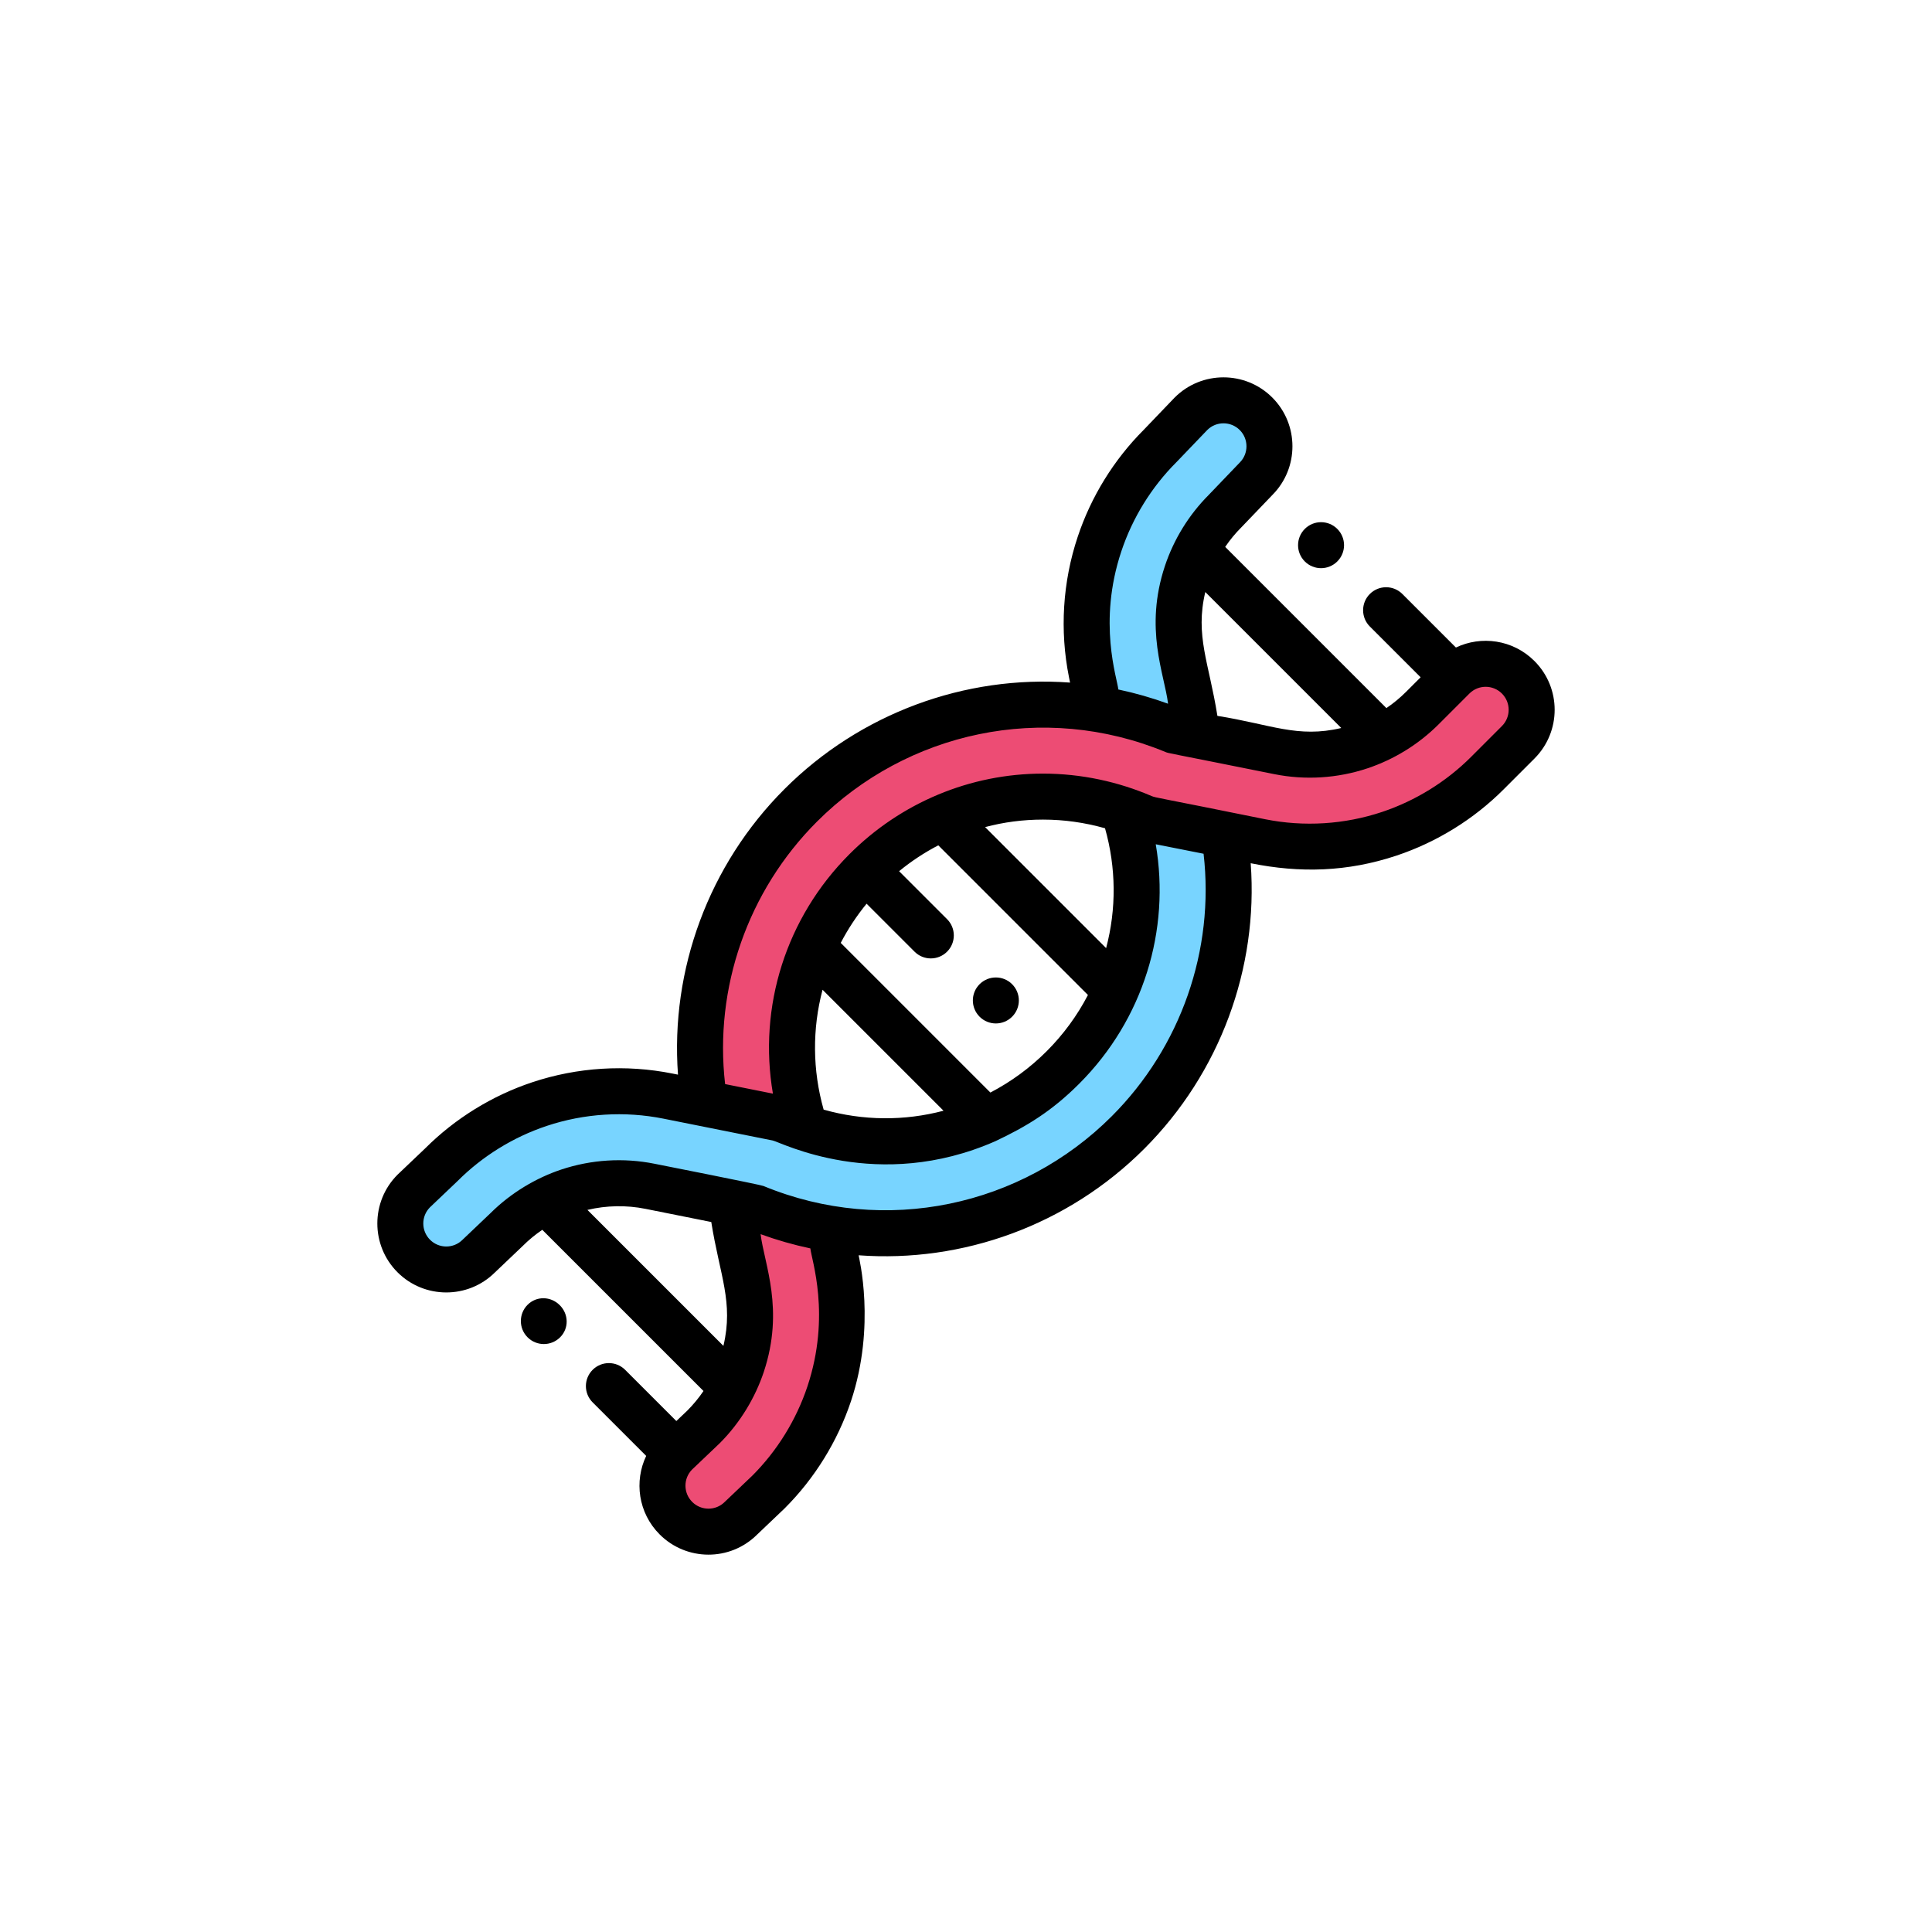
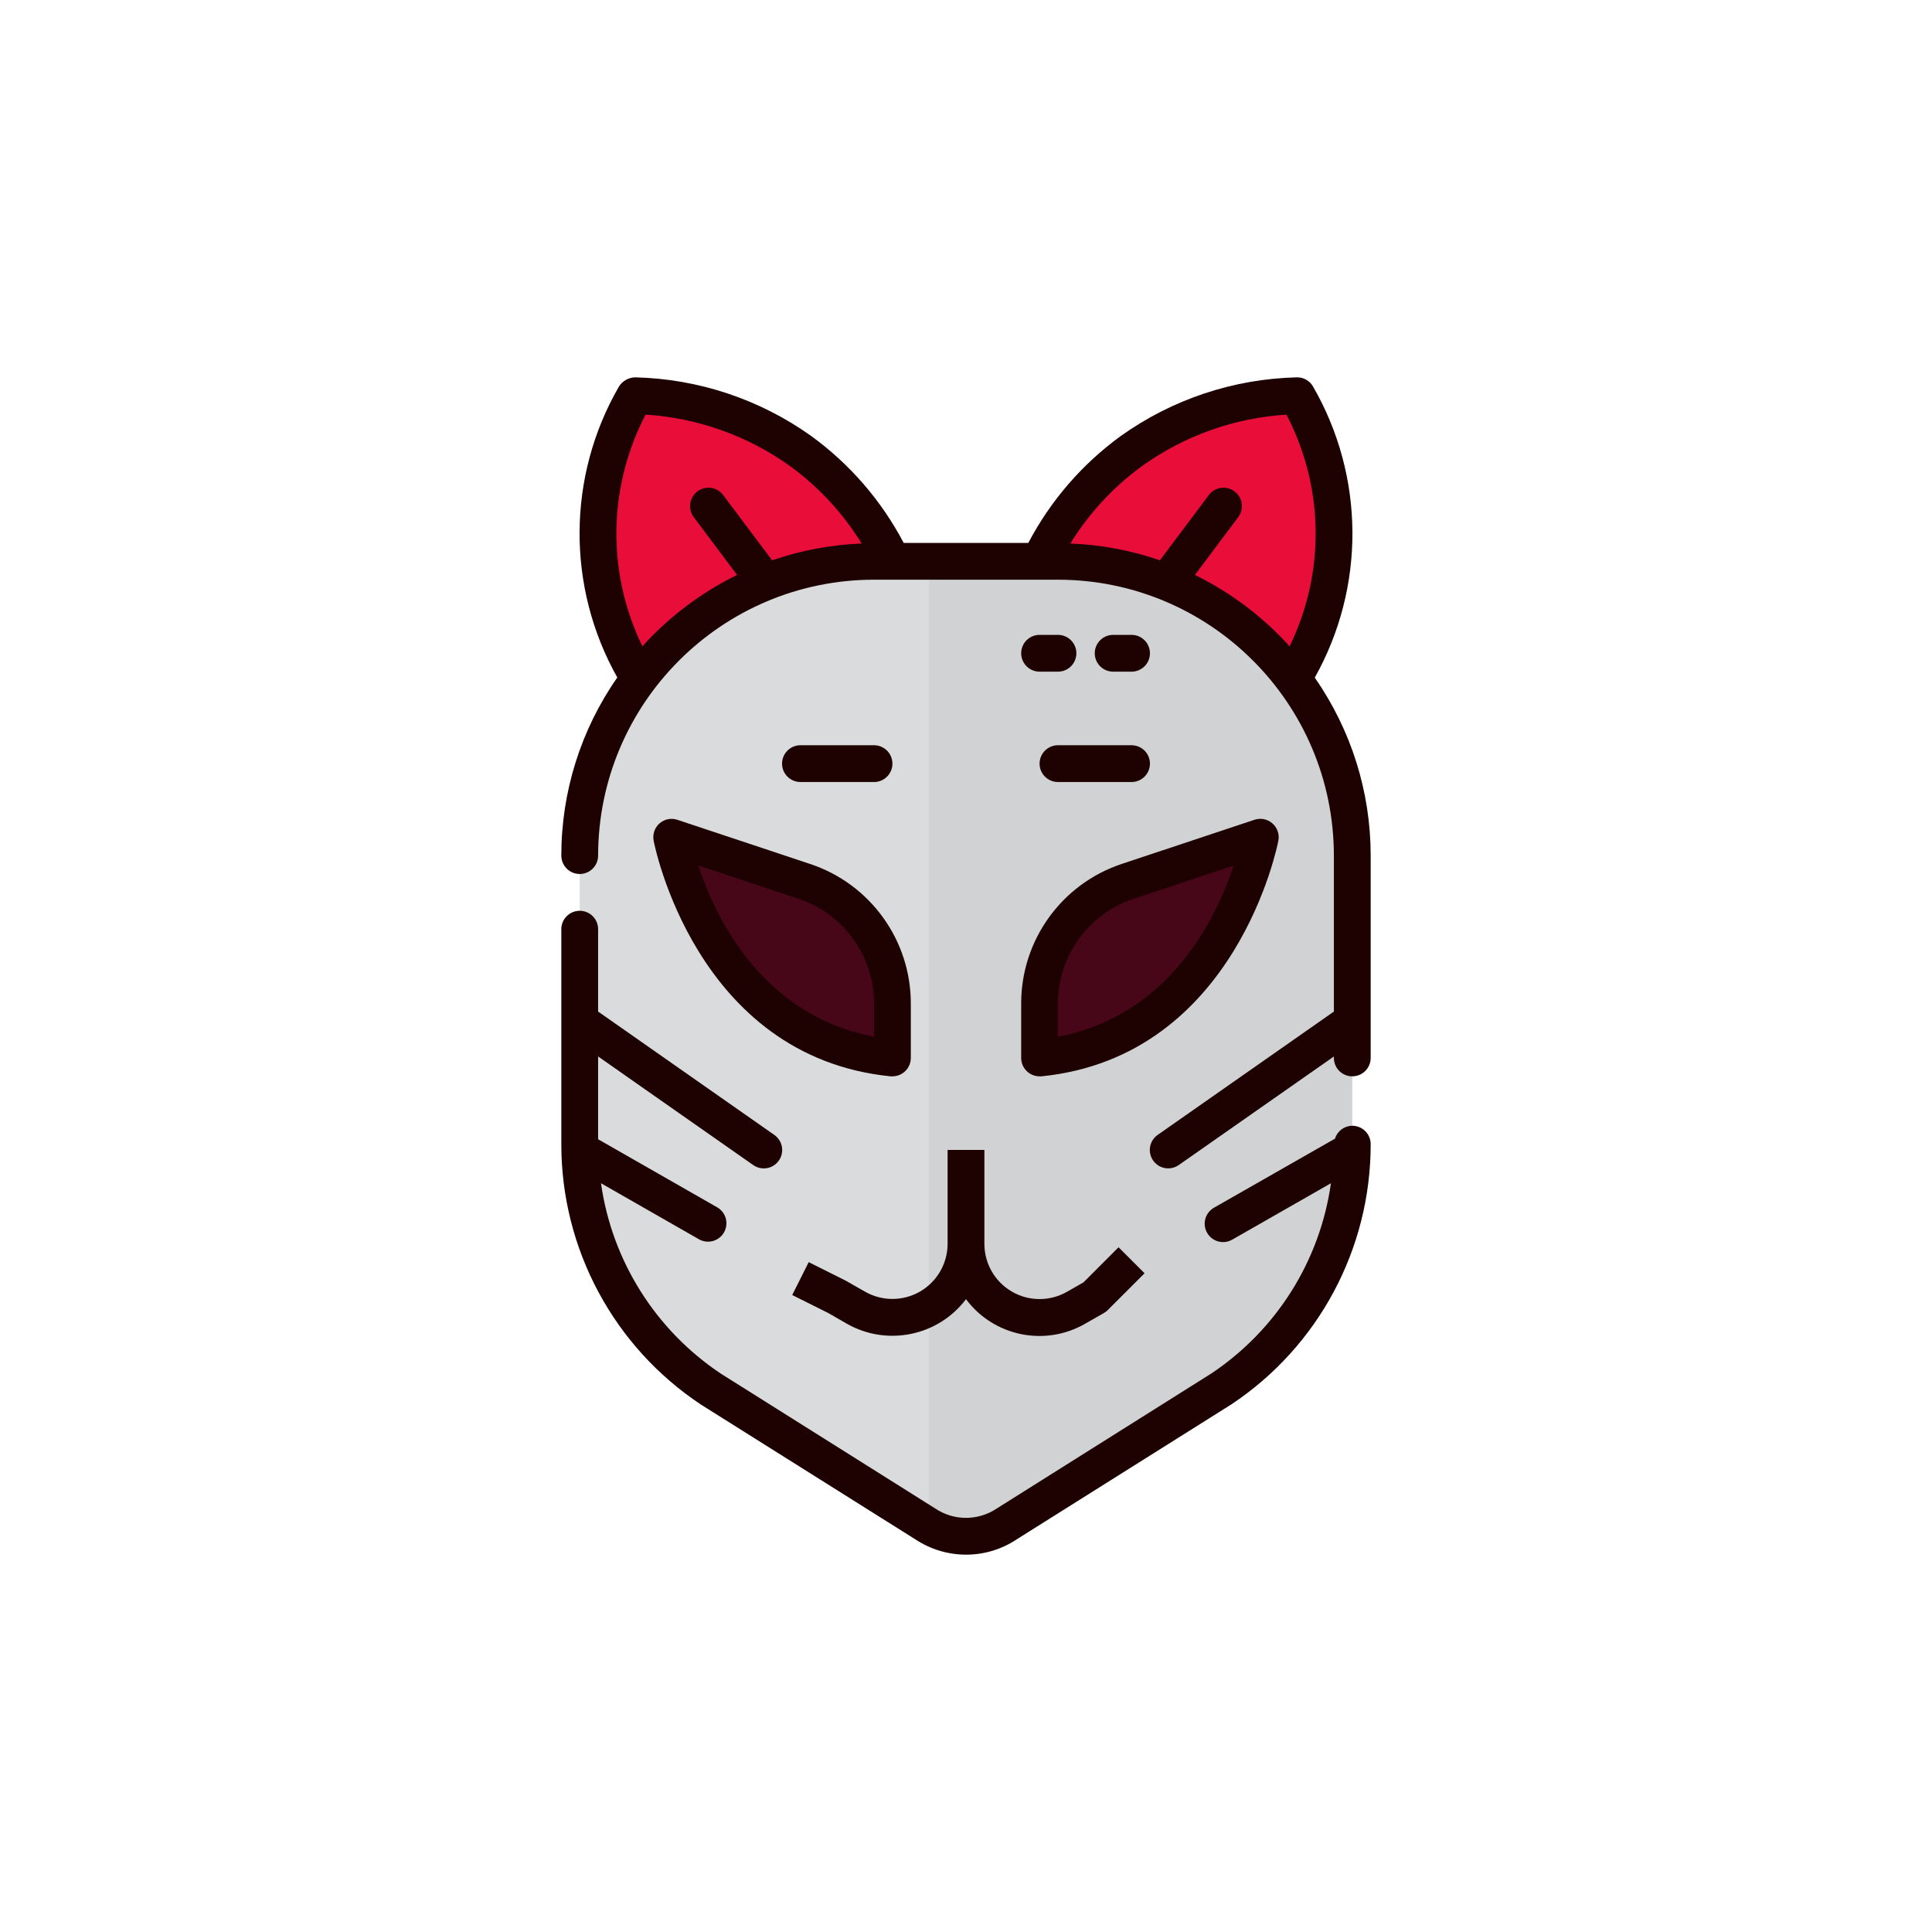
- <svg xmlns="http://www.w3.org/2000/svg" version="1.1" id="Capa_1" x="0px" y="0px" viewBox="0 0 512 512" xml:space="preserve" width="512" height="512">
-   <defs id="defs168" />
-   <g id="g196" transform="matrix(0.6093766,0,0,0.6093766,99.99975,100.0007)">
-     <path style="fill:#ed4c74" d="m 199.98,386.143 -3.18,-15.89 -24.811,-15.26 -18.27,3.84 7.03,35.161 c 3.079,15.304 0.85,31.432 -6.36,45.241 -7.723,15.044 -17.637,21.403 -24.531,28.621 -7.81,7.81 -7.81,20.47 0,28.281 7.81,7.81 20.48,7.81 28.291,0 4.912,-5.665 27.156,-20.579 38.351,-54.061 6,-18.012 7.2,-37.352 3.48,-55.933 z" id="path117" />
-     <g id="g123">
-       <path style="fill:#78d4ff" d="m 382.124,15.845 c 7.81,7.81 7.81,20.47 0,28.281 l -13.4,13.98 c -5.04,5.04 -9.29,10.87 -12.56,17.21 -1.63,3.16 -3.02,6.44 -4.15,9.82 -3.8,11.41 -4.57,23.651 -2.21,35.431 l 7.03,35.151 -13.84,8.27 c -10.69,-4.41 -18.18,-17.85 -29.231,-19.68 l -3.18,-15.9 c -3.72,-18.59 -2.52,-37.931 3.49,-55.921 5.32,-15.99 14.44,-30.751 26.361,-42.661 l 13.4,-13.98 c 7.809,-7.811 20.48,-7.811 28.29,-10e-4 z" id="path119" />
-       <path style="fill:#78d4ff" d="m 368.253,198.799 0.01,-0.03 -22.27,-13.78 -21.54,3.11 c 13.211,39.079 3.461,82.272 -26.311,112.042 -29.677,29.677 -72.838,39.567 -112.052,26.311 -18.671,-6.291 6.263,-0.471 -43.781,-10.69 -9.211,-0.975 -36.207,-11.578 -71.822,0.3 -30.882,10.293 -44.865,29.566 -54.641,37.771 -7.81,7.81 -7.81,20.48 0,28.291 7.81,7.81 20.47,7.81 28.281,0 11.75,-10.639 19.832,-21.705 39.021,-28.121 25.983,-8.638 43.566,0.896 70.572,4.83 l 10.38,2.08 c 55.668,22.965 119.271,10.57 162.333,-32.481 34.69,-34.701 49.591,-82.882 41.82,-129.633 z" id="path121" />
+ <svg xmlns="http://www.w3.org/2000/svg" id="Layer_2" height="512" viewBox="0 0 512 512" width="512" data-name="icon" version="1.1">
+   <defs id="defs526" />
+   <g id="g546" transform="matrix(4.874658,0,0,4.874658,100.0109,100.0025)">
+     <path id="path491" fill="#e90d39" d="M 28,10 A 15.93,15.93 0 0 0 23,4 16.073,16.073 0 0 0 14,1 15.008,15.008 0 0 0 14,16 l 0.242,0.343" />
+     <path id="path493" fill="#e90d39" d="m 36,10 a 15.93,15.93 0 0 1 5,-6 16.073,16.073 0 0 1 9,-3 15.008,15.008 0 0 1 0,15 l -0.222,0.37" />
+     <path id="path495" fill="#d0d2d3" d="M 53,26 V 41.69 A 16,16 0 0 1 45.88,55 L 34.22,62.33 A 4.035,4.035 0 0 1 30,62.47 C 29.92,62.42 29.85,62.38 29.78,62.33 L 18.12,55 A 16,16 0 0 1 11,41.69 V 26 A 16,16 0 0 1 27,10 h 10 a 16,16 0 0 1 16,16 z" />
+     <path id="path497" opacity="0.3" fill="#f0f1f1" d="M 30,10 V 62.47 C 29.92,62.42 29.85,62.38 29.78,62.33 L 18.12,55 A 16,16 0 0 1 11,41.69 V 26 A 16,16 0 0 1 27,10 Z" />
+     <path id="path499" fill="#470718" d="M 28,37 V 34.045 A 7,7 0 0 0 23.214,27.4 L 16,25 c 0,0 2,11 12,12 z" />
+     <path id="path501" fill="#470718" d="M 36,37 V 34.045 A 7,7 0 0 1 40.786,27.4 L 48,25 c 0,0 -2,11 -12,12 z" />
+     <g id="g521" fill="#1e0202">
+       <path id="path503" d="m 10,41.688 a 16.977,16.977 0 0 0 7.593,14.159 l 11.634,7.313 a 5.009,5.009 0 0 0 2.78,0.844 4.945,4.945 0 0 0 2.744,-0.829 L 46.43,55.832 A 16.966,16.966 0 0 0 54,41.688 a 1,1 0 0 0 -1,-1 0.988,0.988 0 0 0 -0.939,0.7 L 45.5,45.132 a 1,1 0 1 0 0.992,1.736 l 5.348,-3.056 a 14.943,14.943 0 0 1 -6.5,10.341 L 33.664,61.5 A 3,3 0 0 1 30.313,61.485 L 18.68,54.168 A 14.963,14.963 0 0 1 12.156,43.812 l 5.344,3.056 a 1,1 0 0 0 0.992,-1.736 L 12,41.42 v -4.5 l 8.427,5.9 a 1,1 0 1 0 1.146,-1.639 L 12,34.479 V 30 a 1,1 0 0 0 -2,0 z" />
+       <path id="path505" d="m 11,27 a 1,1 0 0 0 1,-1 15.016,15.016 0 0 1 15,-15 h 10 a 15.016,15.016 0 0 1 15,15 v 8.479 l -9.573,6.7 a 1,1 0 1 0 1.146,1.639 L 52,36.921 V 37 a 1,1 0 0 0 2,0 V 26 A 16.894,16.894 0 0 0 50.96,16.325 15.994,15.994 0 0 0 50.867,0.5 0.984,0.984 0 0 0 49.978,0 17.167,17.167 0 0 0 40.414,3.189 16.916,16.916 0 0 0 35.388,9 H 28.612 A 16.916,16.916 0 0 0 23.586,3.189 17.185,17.185 0 0 0 14.022,0 1.064,1.064 0 0 0 13.132,0.5 15.972,15.972 0 0 0 13.043,16.317 16.893,16.893 0 0 0 10,26 1,1 0 0 0 11,27 Z M 41.586,4.811 a 15.1,15.1 0 0 1 7.835,-2.784 13.967,13.967 0 0 1 0.172,12.594 17.066,17.066 0 0 0 -5.149,-3.88 L 46.8,7.6 A 1,1 0 1 0 45.2,6.4 L 42.541,9.946 A 16.884,16.884 0 0 0 37.672,9.034 14.822,14.822 0 0 1 41.586,4.811 Z M 13,8.033 A 14.107,14.107 0 0 1 14.58,2.026 15.121,15.121 0 0 1 22.415,4.81 14.822,14.822 0 0 1 26.329,9.034 16.884,16.884 0 0 0 21.46,9.946 L 18.8,6.4 a 1,1 0 1 0 -1.6,1.2 l 2.355,3.141 A 17.067,17.067 0 0 0 14.407,14.62 14.01,14.01 0 0 1 13,8.033 Z" />
+       <path id="path507" d="m 25.52,51.448 a 5.015,5.015 0 0 0 6.48,-1.333 4.981,4.981 0 0 0 6.48,1.333 l 1.016,-0.58 a 1,1 0 0 0 0.211,-0.161 l 2,-2 -1.414,-1.414 -1.905,1.907 -0.9,0.514 A 3,3 0 0 1 33,47.107 V 42 h -2 v 5.107 a 3,3 0 0 1 -4.488,2.6 l -1.064,-0.606 -2,-1 -0.895,1.789 1.951,0.974 z" />
+       <path id="path509" d="m 27,22 a 1,1 0 0 0 0,-2 h -4 a 1,1 0 0 0 0,2 z" />
+       <path id="path511" d="m 36,21 a 1,1 0 0 0 1,1 h 4 a 1,1 0 0 0 0,-2 h -4 a 1,1 0 0 0 -1,1 z" />
+       <path id="path513" d="m 15.345,24.244 a 1,1 0 0 0 -0.328,0.935 C 15.037,25.3 17.273,36.933 27.9,38 H 28 a 1,1 0 0 0 1,-1 v -2.955 a 7.99,7.99 0 0 0 -5.47,-7.589 l -7.214,-2.4 a 0.992,0.992 0 0 0 -0.971,0.188 z m 7.555,4.109 a 5.993,5.993 0 0 1 4.1,5.692 v 1.8 c -6.1,-1.161 -8.632,-6.506 -9.556,-9.312 z" />
+       <path id="path515" d="m 48.983,25.179 a 1,1 0 0 0 -1.3,-1.127 l -7.214,2.4 A 7.99,7.99 0 0 0 35,34.045 V 37 a 1,1 0 0 0 1,1 h 0.1 C 46.727,36.933 48.963,25.3 48.983,25.179 Z M 37,35.847 v -1.8 a 5.993,5.993 0 0 1 4.1,-5.692 l 5.453,-1.817 C 45.632,29.341 43.1,34.686 37,35.847 Z" />
+       <path id="path517" d="m 37,14 h -1 a 1,1 0 0 0 0,2 h 1 a 1,1 0 0 0 0,-2 z" />
+       <path id="path519" d="m 41,16 a 1,1 0 0 0 0,-2 h -1 a 1,1 0 0 0 0,2 z" />
    </g>
-     <path style="fill:#ed4c74" d="m 496.136,130.438 c -7.81,-7.81 -20.47,-7.81 -28.281,0 -11.357,10.613 -19.732,23.19 -40.431,30.111 -25.947,8.648 -43.56,-0.889 -70.592,-4.83 l -10.37,-2.07 c -10.69,-4.41 -21.65,-7.51 -32.701,-9.34 -46.761,-7.77 -94.942,7.13 -129.633,41.821 -34.691,34.691 -49.591,82.872 -41.821,129.633 l 43.781,10.69 c -13.2,-39.092 -3.439,-82.283 26.321,-112.042 29.749,-29.749 72.97,-39.528 112.042,-26.311 17.479,5.869 -4.383,0.997 43.811,10.67 20.822,4.201 41.97,9.671 71.812,-0.27 32.675,-10.926 47.257,-32.214 56.061,-39.781 7.811,-7.811 7.811,-20.471 0.001,-28.281 z" id="path125" />
-     <path d="m 417.474,80.057 c 3.91,-3.9 3.91,-10.23 0,-14.14 -3.9,-3.9 -10.23,-3.91 -14.14,0 -3.9,3.91 -3.9,10.24 0,14.14 3.91,3.91 10.24,3.91 14.14,0 z" id="path127" />
-     <path d="m 261.911,263.911 c -3.91,3.91 -3.9,10.24 0,14.14 3.91,3.91 10.24,3.91 14.14,0 3.91,-3.9 3.91,-10.23 0,-14.14 -3.9,-3.91 -10.23,-3.9 -14.14,0 z" id="path129" />
-     <path d="m 79.487,417.474 c 3.9,-3.9 3.75,-10.08 -0.16,-13.98 -3.9,-3.91 -10.08,-4.06 -13.99,-0.16 -3.9,3.91 -3.9,10.24 0,14.14 3.91,3.91 10.24,3.91 14.15,0 z" id="path131" />
-     <path d="M 51.101,389.291 63,377.967 c 0.06,-0.057 0.119,-0.115 0.178,-0.173 2.626,-2.626 5.487,-4.984 8.559,-7.068 l 70.099,70.098 c -2.056,3.031 -4.389,5.868 -6.985,8.474 l -4.82,4.586 -22.263,-22.262 c -3.905,-3.905 -10.237,-3.905 -14.142,0 -3.905,3.905 -3.905,10.237 0,14.142 l 23.292,23.292 c -5.229,10.924 -3.541,24.74 5.867,34.149 11.597,11.596 30.517,11.814 42.339,0.094 l 11.89,-11.324 c 0.058,-0.055 0.115,-0.111 0.172,-0.167 12.994,-12.983 22.952,-29.086 28.8,-46.574 10.981,-32.965 3.386,-62.577 3.323,-63.43 45.169,3.335 90.89,-13.006 124.195,-46.302 32.903,-32.912 49.683,-78.484 46.307,-124.198 21.406,4.338 42.043,3.805 63.434,-3.322 17.478,-5.844 33.581,-15.801 46.561,-28.793 l 13.4,-13.4 c 11.723,-11.723 11.725,-30.698 0,-42.423 -9.405,-9.405 -23.22,-11.097 -34.148,-5.868 L 445.765,94.206 c -3.905,-3.905 -10.237,-3.905 -14.143,0 -3.905,3.905 -3.905,10.237 0,14.143 l 22.089,22.089 -6.329,6.329 c -2.618,2.619 -5.484,4.98 -8.558,7.069 L 368.722,73.734 c 2.084,-3.066 4.446,-5.931 7.071,-8.556 0.05,-0.05 0.099,-0.101 0.148,-0.151 l 13.334,-13.912 c 11.613,-11.703 11.586,-30.672 -0.082,-42.341 -11.699,-11.698 -30.734,-11.698 -42.434,0 -0.05,0.05 -0.099,0.101 -0.148,0.151 l -13.323,13.902 c -12.98,12.994 -22.905,29.073 -28.7,46.489 -6.557,19.628 -7.875,40.74 -3.811,61.051 l 0.476,2.38 c -45.719,-3.376 -91.291,13.406 -124.194,46.309 -32.903,32.903 -49.684,78.474 -46.308,124.194 l -2.38,-0.476 c -20.302,-4.063 -41.414,-2.749 -61.045,3.799 -17.426,5.809 -33.496,15.73 -46.481,28.698 L 8.952,346.589 c -0.06,0.057 -0.119,0.115 -0.178,0.173 -11.698,11.699 -11.698,30.735 0,42.434 11.651,11.649 30.609,11.708 42.327,0.095 z m 94.12,-21.957 c 3.679,23.187 9.774,34.88 5.28,53.87 l -59.14,-59.14 c 8.275,-1.956 16.904,-2.125 25.248,-0.454 z m 41.795,71.569 c -4.853,14.515 -13.11,27.887 -23.882,38.675 l -11.881,11.315 c -0.059,0.056 -0.117,0.113 -0.175,0.17 -3.907,3.908 -10.24,3.908 -14.147,0 -3.883,-3.882 -3.908,-10.152 -0.073,-14.065 l 11.875,-11.3 c 0.06,-0.057 0.119,-0.115 0.178,-0.173 9.173,-9.174 15.549,-20.218 19.137,-30.955 9.092,-27.324 0.223,-46.87 -1.373,-59.95 7.074,2.572 14.312,4.642 21.64,6.191 0.459,4.847 9.039,29.061 -1.299,60.092 z M 365.332,147.221 c -3.658,-23.089 -9.773,-34.821 -5.265,-53.858 l 59.133,59.132 c -19.005,4.503 -30.581,-1.579 -53.868,-5.274 z M 323.561,75.644 c 4.833,-14.526 13.111,-27.924 23.94,-38.744 0.051,-0.051 0.101,-0.102 0.151,-0.154 l 13.314,-13.891 c 3.905,-3.839 10.205,-3.818 14.085,0.062 3.898,3.897 3.898,10.24 0,14.138 -0.05,0.05 -0.099,0.101 -0.148,0.151 l -13.33,13.907 c -8.698,8.722 -15.204,19.363 -19.049,30.864 -9.123,27.395 -0.21,47.108 1.354,59.959 -7.073,-2.572 -14.308,-4.64 -21.63,-6.188 -0.46,-4.855 -9.051,-29.084 1.313,-60.104 z M 191.202,193.201 c 39.074,-39.074 98.399,-52.191 151.448,-30.308 1.697,0.7 -0.842,-0.043 47.372,9.659 13.469,2.71 27.497,1.84 40.574,-2.52 11.377,-3.802 22.105,-10.298 30.932,-19.123 l 13.4,-13.399 c 3.906,-3.907 10.23,-3.908 14.138,0 3.907,3.907 3.908,10.23 0,14.137 l -13.402,13.403 c -10.803,10.812 -24.207,19.099 -38.748,23.962 -16.356,5.449 -33.925,6.541 -50.781,3.168 -47.119,-9.568 -47.525,-9.276 -49.492,-10.122 -14.396,-6.17 -30.443,-9.729 -47.17,-9.729 -31.655,0 -61.747,12.624 -84.133,35.01 -27.662,27.663 -39.777,66.379 -33.308,104.17 l -20.794,-4.159 c -4.815,-41.802 9.846,-84.033 39.964,-114.149 z m 75.4,117.829 -65.08,-65.08 c 3.15,-6.045 6.901,-11.745 11.244,-17.041 l 20.863,20.863 c 3.905,3.905 10.237,3.905 14.143,0 3.905,-3.905 3.905,-10.237 0,-14.143 l -20.863,-20.863 c 5.295,-4.343 10.995,-8.093 17.041,-11.244 l 65.082,65.083 c -4.668,8.964 -10.676,17.18 -17.962,24.467 -7.272,7.272 -15.489,13.278 -24.468,17.958 z m -72.515,7.428 c -4.852,-17.151 -4.974,-35.116 -0.471,-52.129 l 52.611,52.61 c -17.01,4.506 -34.976,4.38 -52.14,-0.481 z M 316.46,196.1 c 4.856,17.149 4.981,35.11 0.477,52.123 l -52.632,-52.632 c 8.173,-2.168 16.592,-3.262 25.167,-3.262 9.131,0 18.181,1.275 26.988,3.771 z m -293.616,164.878 11.875,-11.3 c 0.061,-0.058 0.121,-0.117 0.18,-0.176 10.816,-10.825 24.216,-19.107 38.751,-23.953 16.336,-5.448 33.9,-6.542 50.796,-3.161 l 47.515,9.503 c 3.338,0.661 45.655,22.832 96.847,0.281 13.575,-6.418 24.455,-13.009 36.404,-24.959 28.021,-28.02 39.685,-66.911 33.306,-104.153 1.563,0.313 13.115,2.585 20.803,4.119 4.825,41.804 -9.836,84.05 -39.96,114.181 -39.121,39.111 -98.456,52.17 -151.449,30.309 -1.51,-0.622 -47.262,-9.647 -47.38,-9.671 -13.459,-2.696 -27.478,-1.826 -40.557,2.521 -10.768,3.601 -21.75,9.973 -30.85,19.042 L 37.231,374.88 c -0.06,0.057 -0.119,0.115 -0.177,0.173 -3.907,3.907 -10.23,3.909 -14.138,0 -3.882,-3.883 -3.907,-10.162 -0.072,-14.075 z" id="path133" />
-     <g id="g135">
- </g>
-     <g id="g137">
- </g>
-     <g id="g139">
- </g>
-     <g id="g141">
- </g>
-     <g id="g143">
- </g>
-     <g id="g145">
- </g>
-     <g id="g147">
- </g>
-     <g id="g149">
- </g>
-     <g id="g151">
- </g>
-     <g id="g153">
- </g>
-     <g id="g155">
- </g>
-     <g id="g157">
- </g>
-     <g id="g159">
- </g>
-     <g id="g161">
- </g>
-     <g id="g163">
- </g>
  </g>
</svg>
